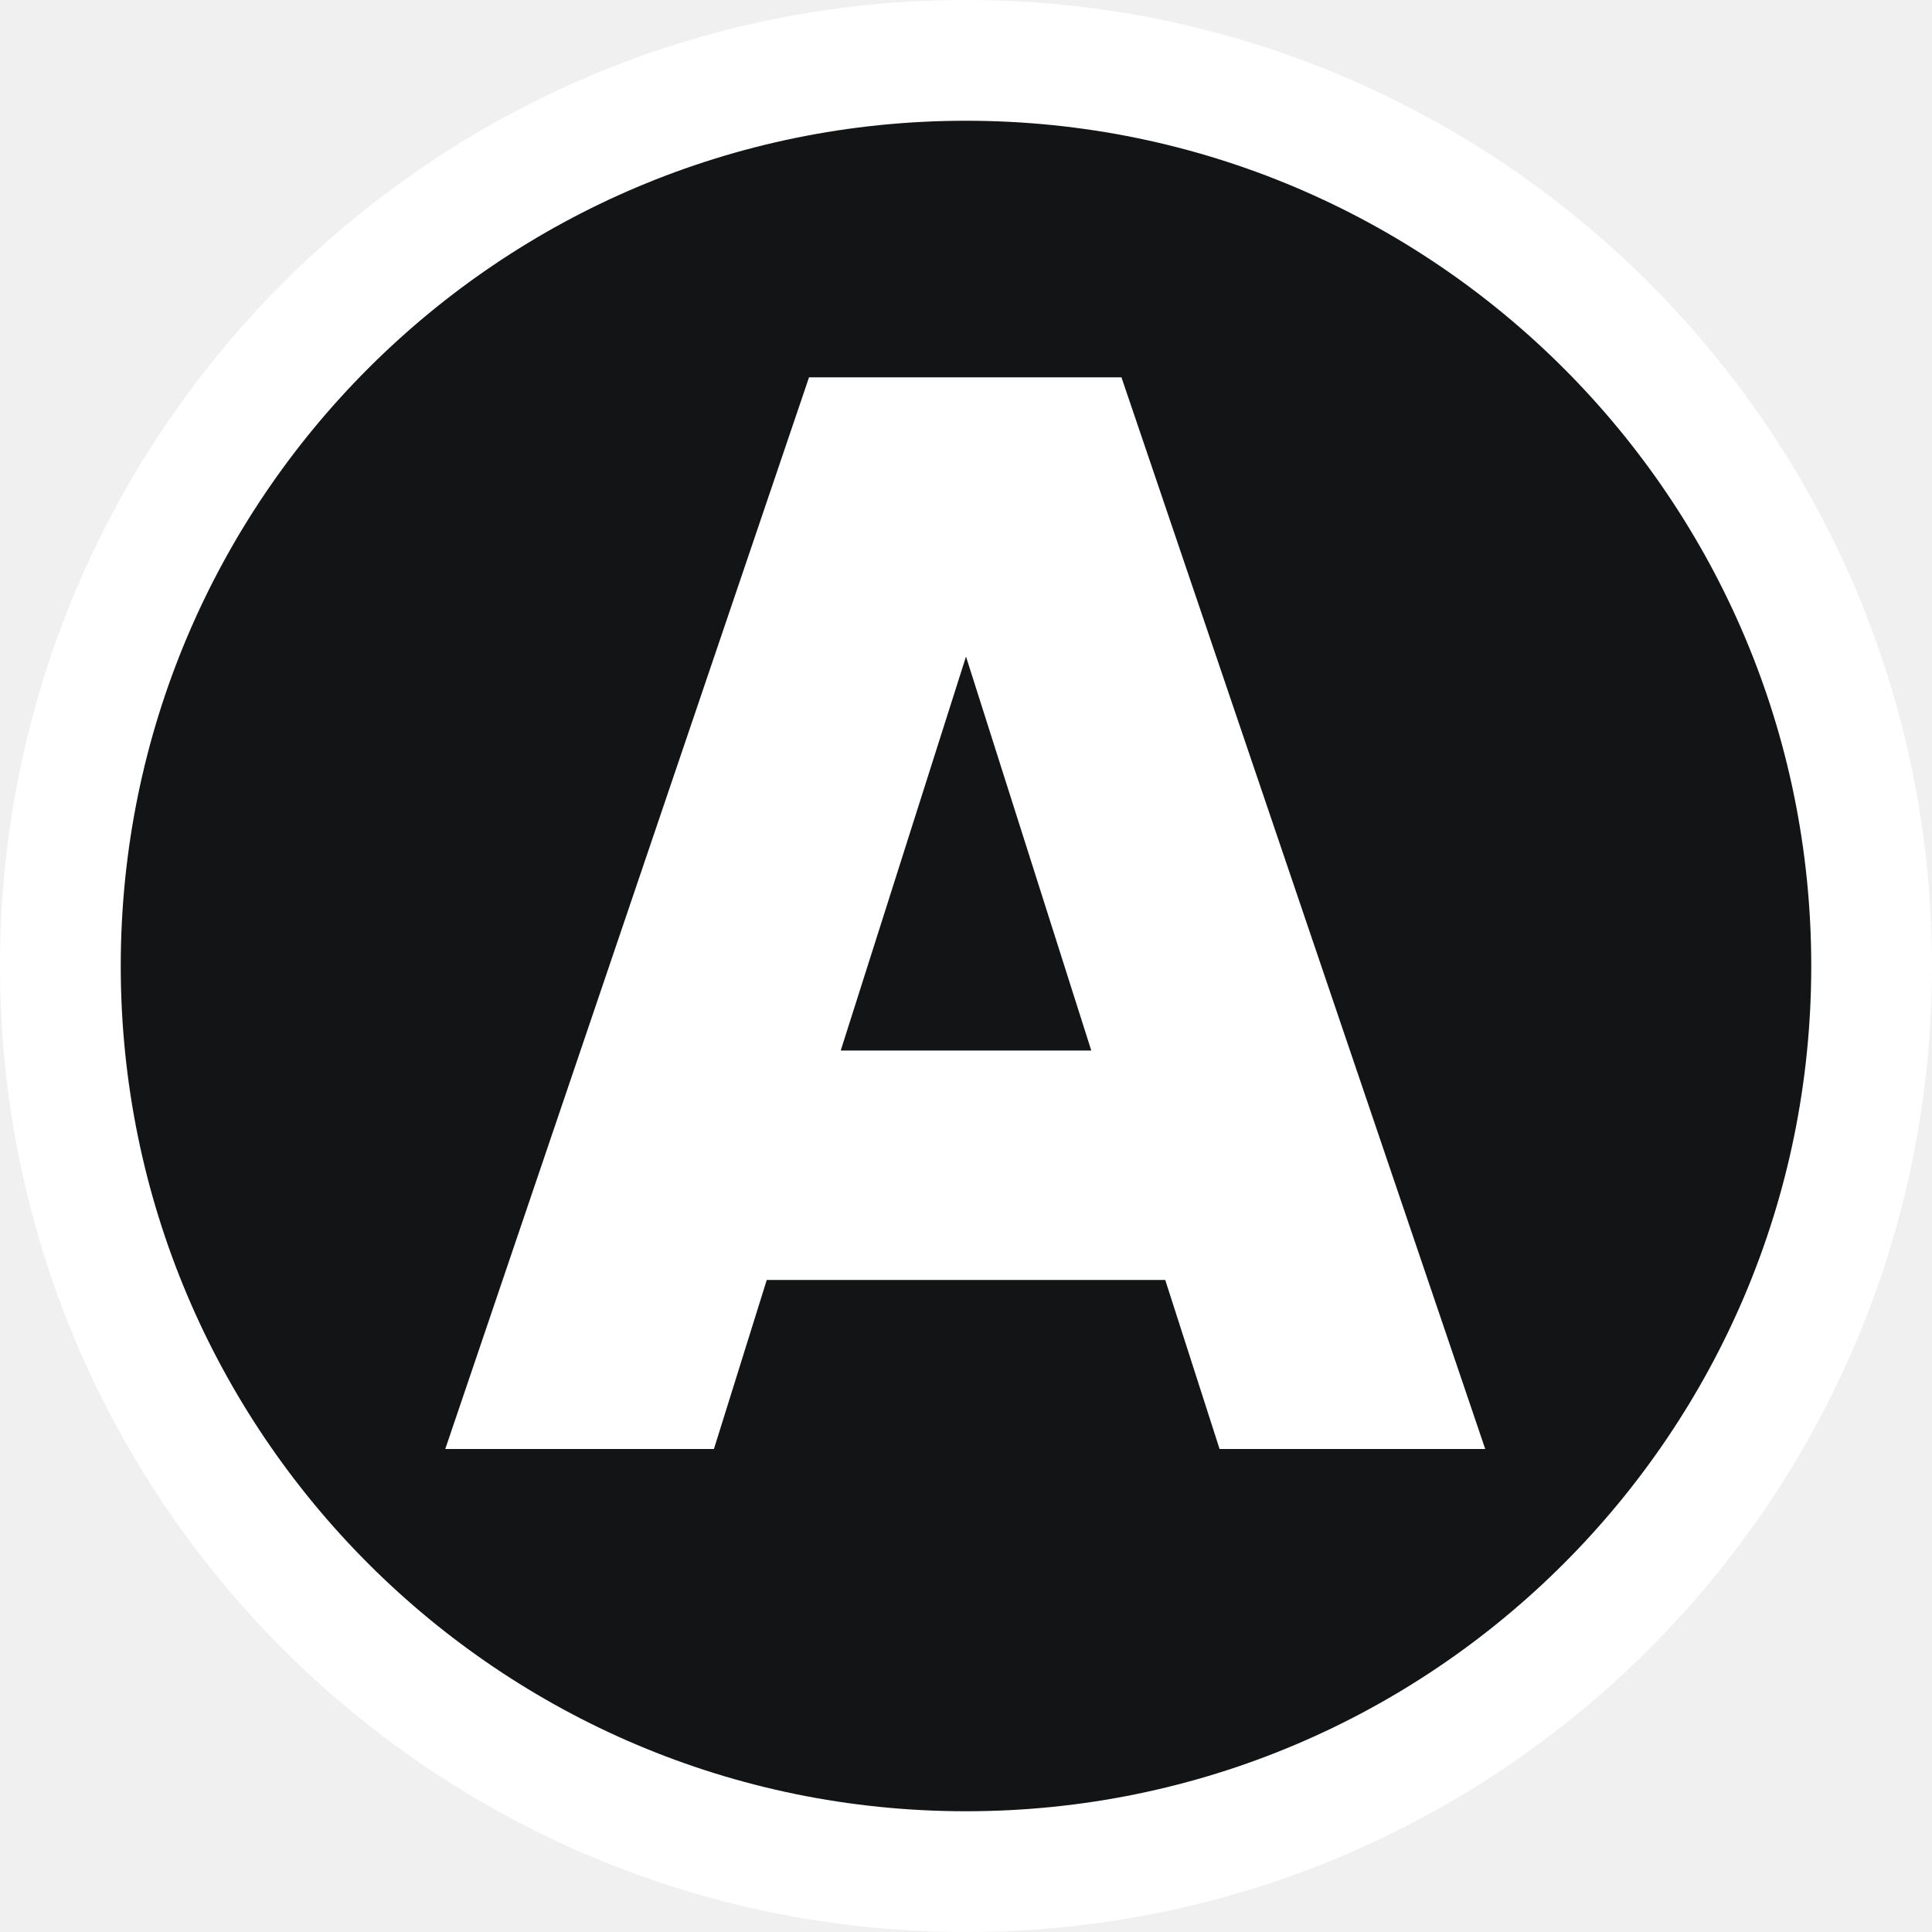
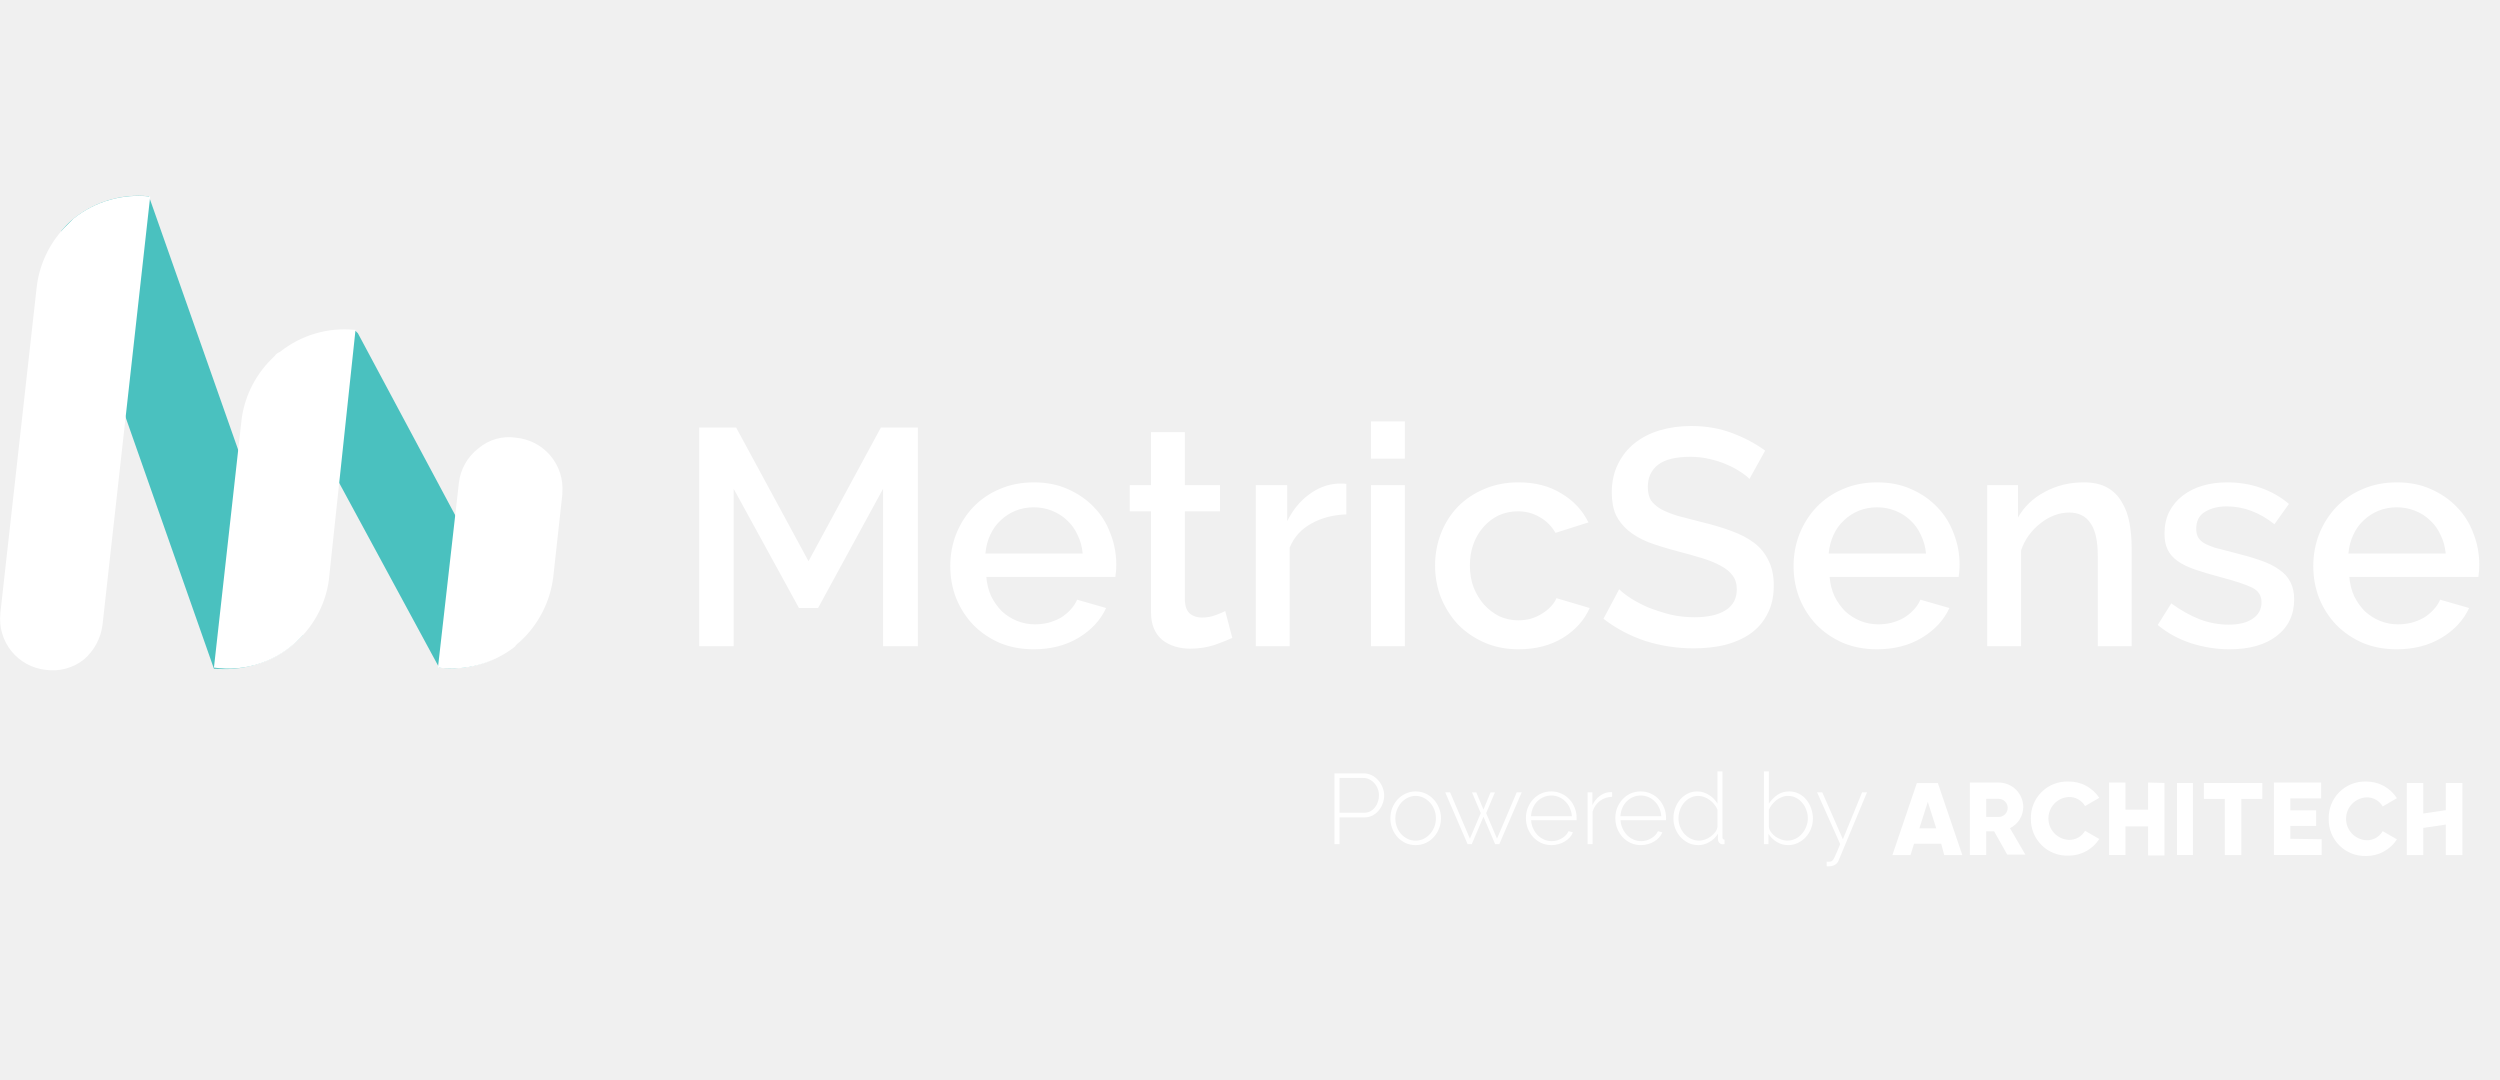
- <svg xmlns="http://www.w3.org/2000/svg" width="128px" height="128px" viewBox="0 0 128 128" version="1.1">
-   <g id="Page-1" stroke="none" stroke-width="1" fill="none" fill-rule="evenodd">
-     <circle id="Oval" stroke="#FFFFFF" stroke-width="8" fill="#131415" cx="64" cy="64" r="60" />
-     <path d="M77.2,84.8 L50.8,84.8 L47.3,96 L29.5,96 L53.6,25 L74.3,25 L98.4,96 L80.8,96 L77.2,84.8 Z M72.3,69.6 L64,43.5 L55.7,69.6 L72.3,69.6 Z" id="Shape" fill="#FFFFFF" fill-rule="nonzero" />
-   </g>
+ <svg xmlns="http://www.w3.org/2000/svg" width="176" height="76" viewBox="0 0 276 76" fill="none">
+   <path d="M23.87 52.24H23.62L13.76 24.17L6.76 3.92C7.095 3.507 7.462 3.123 7.86 2.77C9.033 1.763 10.399 1.006 11.874 0.543C13.349 0.081 14.902 -0.077 16.44 0.08L26.44 28.49L33.44 48.49C32.236 49.802 30.747 50.822 29.089 51.472C27.43 52.122 25.645 52.385 23.87 52.24Z" fill="#4AC1BF" />
+   <path d="M5.04 52.36C3.556 52.199 2.196 51.456 1.258 50.294C0.321 49.131 -0.117 47.645 0.04 46.16V46.08L4.04 10.2C4.312 7.703 5.394 5.364 7.12 3.54L8.12 2.54C9.299 1.595 10.654 0.894 12.107 0.477C13.559 0.06 15.079 -0.065 16.58 0.11L11.32 47.37C11.136 48.86 10.405 50.228 9.27 51.21C8.681 51.68 8.002 52.025 7.274 52.223C6.547 52.421 5.786 52.467 5.04 52.36Z" fill="white" />
+   <path d="M48.48 52.11L37.59 31.99L30.15 18.28L30.79 17.64C31.927 16.614 33.27 15.843 34.729 15.377C36.188 14.912 37.729 14.763 39.25 14.94L39.51 15.2L50.27 35.32L57.7 48.9L57.06 49.42C55.904 50.453 54.54 51.227 53.06 51.691C51.581 52.155 50.019 52.298 48.48 52.11Z" fill="#4AC1BF" />
+   <path d="M48.35 52.11L50.66 31.73C50.745 30.976 50.982 30.247 51.357 29.587C51.732 28.927 52.236 28.35 52.84 27.89C53.401 27.416 54.058 27.067 54.765 26.867C55.472 26.667 56.213 26.62 56.94 26.73C58.429 26.86 59.807 27.575 60.77 28.718C61.734 29.861 62.205 31.34 62.08 32.83C62.085 32.89 62.085 32.95 62.08 33.01L61.08 42.11C60.74 44.871 59.42 47.419 57.36 49.29C57.23 49.42 56.98 49.54 56.85 49.8C55.657 50.73 54.292 51.413 52.832 51.81C51.373 52.206 49.849 52.309 48.35 52.11Z" fill="white" />
+   <path d="M23.62 52.11L26.69 24.56C27.072 21.949 28.339 19.548 30.28 17.76C30.435 17.527 30.659 17.349 30.92 17.25C33.235 15.408 36.175 14.536 39.12 14.82H39.25L36.3 42.49C35.96 44.915 34.836 47.163 33.1 48.89C31.887 50.138 30.396 51.081 28.748 51.641C27.099 52.201 25.342 52.361 23.62 52.11Z" fill="white" />
+   <path d="M97.488 49.75V32.376L90.314 45.534H88.206L80.998 32.376V49.75H77.19V25.61H81.27L89.26 40.366L97.25 25.61H101.33V49.75H97.488ZM114.124 50.09C112.741 50.09 111.483 49.852 110.35 49.376C109.216 48.877 108.242 48.209 107.426 47.37C106.632 46.531 106.009 45.557 105.556 44.446C105.125 43.335 104.91 42.157 104.91 40.91C104.91 39.663 105.125 38.485 105.556 37.374C106.009 36.241 106.632 35.255 107.426 34.416C108.242 33.555 109.216 32.886 110.35 32.41C111.483 31.911 112.752 31.662 114.158 31.662C115.54 31.662 116.787 31.911 117.898 32.41C119.031 32.909 119.994 33.577 120.788 34.416C121.581 35.232 122.182 36.195 122.59 37.306C123.02 38.394 123.236 39.539 123.236 40.74C123.236 41.012 123.224 41.273 123.202 41.522C123.179 41.749 123.156 41.941 123.134 42.1H108.888C108.956 42.893 109.137 43.607 109.432 44.242C109.749 44.877 110.146 45.432 110.622 45.908C111.12 46.361 111.676 46.713 112.288 46.962C112.922 47.211 113.58 47.336 114.26 47.336C114.758 47.336 115.246 47.279 115.722 47.166C116.22 47.03 116.674 46.849 117.082 46.622C117.49 46.373 117.852 46.078 118.17 45.738C118.487 45.398 118.736 45.024 118.918 44.616L122.114 45.534C121.502 46.871 120.482 47.971 119.054 48.832C117.648 49.671 116.005 50.09 114.124 50.09ZM119.53 39.516C119.462 38.768 119.269 38.077 118.952 37.442C118.657 36.807 118.272 36.275 117.796 35.844C117.32 35.391 116.764 35.039 116.13 34.79C115.495 34.541 114.826 34.416 114.124 34.416C113.421 34.416 112.752 34.541 112.118 34.79C111.506 35.039 110.962 35.391 110.486 35.844C110.01 36.275 109.624 36.807 109.33 37.442C109.035 38.077 108.854 38.768 108.786 39.516H119.53ZM136.047 48.832C135.571 49.059 134.914 49.319 134.075 49.614C133.237 49.886 132.341 50.022 131.389 50.022C130.8 50.022 130.245 49.943 129.723 49.784C129.202 49.625 128.737 49.387 128.329 49.07C127.944 48.753 127.638 48.345 127.411 47.846C127.185 47.325 127.071 46.701 127.071 45.976V34.858H124.725V31.968H127.071V26.12H130.811V31.968H134.687V34.858H130.811V44.786C130.857 45.421 131.049 45.885 131.389 46.18C131.752 46.452 132.194 46.588 132.715 46.588C133.237 46.588 133.735 46.497 134.211 46.316C134.687 46.135 135.039 45.987 135.265 45.874L136.047 48.832ZM148.634 35.198C147.183 35.243 145.891 35.583 144.758 36.218C143.647 36.83 142.854 37.714 142.378 38.87V49.75H138.638V31.968H142.106V35.946C142.718 34.722 143.511 33.747 144.486 33.022C145.483 32.274 146.548 31.866 147.682 31.798C147.908 31.798 148.09 31.798 148.226 31.798C148.384 31.798 148.52 31.809 148.634 31.832V35.198ZM151.355 49.75V31.968H155.095V49.75H151.355ZM151.355 29.044V24.93H155.095V29.044H151.355ZM158.433 40.842C158.433 39.595 158.648 38.417 159.079 37.306C159.51 36.195 160.122 35.221 160.915 34.382C161.731 33.543 162.706 32.886 163.839 32.41C164.972 31.911 166.242 31.662 167.647 31.662C169.483 31.662 171.058 32.07 172.373 32.886C173.71 33.679 174.708 34.745 175.365 36.082L171.727 37.238C171.296 36.49 170.718 35.912 169.993 35.504C169.268 35.073 168.463 34.858 167.579 34.858C166.831 34.858 166.128 35.005 165.471 35.3C164.836 35.595 164.281 36.014 163.805 36.558C163.329 37.079 162.955 37.703 162.683 38.428C162.411 39.153 162.275 39.958 162.275 40.842C162.275 41.703 162.411 42.508 162.683 43.256C162.978 43.981 163.363 44.616 163.839 45.16C164.338 45.704 164.904 46.135 165.539 46.452C166.196 46.747 166.888 46.894 167.613 46.894C168.066 46.894 168.52 46.837 168.973 46.724C169.426 46.588 169.834 46.407 170.197 46.18C170.582 45.953 170.911 45.693 171.183 45.398C171.478 45.103 171.693 44.786 171.829 44.446L175.501 45.534C174.912 46.871 173.926 47.971 172.543 48.832C171.16 49.671 169.528 50.09 167.647 50.09C166.264 50.09 165.006 49.841 163.873 49.342C162.74 48.843 161.765 48.175 160.949 47.336C160.156 46.475 159.532 45.489 159.079 44.378C158.648 43.267 158.433 42.089 158.433 40.842ZM193.138 31.288C192.911 31.039 192.583 30.778 192.152 30.506C191.721 30.211 191.211 29.939 190.622 29.69C190.055 29.441 189.421 29.237 188.718 29.078C188.038 28.919 187.335 28.84 186.61 28.84C185.001 28.84 183.811 29.135 183.04 29.724C182.292 30.313 181.918 31.129 181.918 32.172C181.918 32.761 182.031 33.249 182.258 33.634C182.507 33.997 182.881 34.325 183.38 34.62C183.879 34.892 184.502 35.141 185.25 35.368C185.998 35.572 186.871 35.799 187.868 36.048C189.092 36.343 190.191 36.671 191.166 37.034C192.163 37.397 193.002 37.839 193.682 38.36C194.362 38.881 194.883 39.527 195.246 40.298C195.631 41.046 195.824 41.964 195.824 43.052C195.824 44.276 195.586 45.33 195.11 46.214C194.657 47.098 194.022 47.823 193.206 48.39C192.413 48.934 191.483 49.342 190.418 49.614C189.353 49.863 188.208 49.988 186.984 49.988C185.148 49.988 183.369 49.716 181.646 49.172C179.946 48.605 178.405 47.789 177.022 46.724L178.756 43.46C179.051 43.755 179.47 44.083 180.014 44.446C180.581 44.809 181.227 45.149 181.952 45.466C182.7 45.761 183.505 46.021 184.366 46.248C185.227 46.452 186.123 46.554 187.052 46.554C188.548 46.554 189.704 46.293 190.52 45.772C191.336 45.251 191.744 44.48 191.744 43.46C191.744 42.848 191.585 42.338 191.268 41.93C190.973 41.522 190.543 41.171 189.976 40.876C189.409 40.559 188.718 40.275 187.902 40.026C187.086 39.777 186.157 39.516 185.114 39.244C183.913 38.927 182.859 38.598 181.952 38.258C181.068 37.895 180.331 37.465 179.742 36.966C179.153 36.467 178.699 35.889 178.382 35.232C178.087 34.552 177.94 33.736 177.94 32.784C177.94 31.605 178.167 30.563 178.62 29.656C179.073 28.727 179.685 27.956 180.456 27.344C181.249 26.709 182.179 26.233 183.244 25.916C184.309 25.599 185.465 25.44 186.712 25.44C188.344 25.44 189.851 25.701 191.234 26.222C192.617 26.743 193.829 27.389 194.872 28.16L193.138 31.288ZM207.225 50.09C205.842 50.09 204.584 49.852 203.451 49.376C202.318 48.877 201.343 48.209 200.527 47.37C199.734 46.531 199.11 45.557 198.657 44.446C198.226 43.335 198.011 42.157 198.011 40.91C198.011 39.663 198.226 38.485 198.657 37.374C199.11 36.241 199.734 35.255 200.527 34.416C201.343 33.555 202.318 32.886 203.451 32.41C204.584 31.911 205.854 31.662 207.259 31.662C208.642 31.662 209.888 31.911 210.999 32.41C212.132 32.909 213.096 33.577 213.889 34.416C214.682 35.232 215.283 36.195 215.691 37.306C216.122 38.394 216.337 39.539 216.337 40.74C216.337 41.012 216.326 41.273 216.303 41.522C216.28 41.749 216.258 41.941 216.235 42.1H201.989C202.057 42.893 202.238 43.607 202.533 44.242C202.85 44.877 203.247 45.432 203.723 45.908C204.222 46.361 204.777 46.713 205.389 46.962C206.024 47.211 206.681 47.336 207.361 47.336C207.86 47.336 208.347 47.279 208.823 47.166C209.322 47.03 209.775 46.849 210.183 46.622C210.591 46.373 210.954 46.078 211.271 45.738C211.588 45.398 211.838 45.024 212.019 44.616L215.215 45.534C214.603 46.871 213.583 47.971 212.155 48.832C210.75 49.671 209.106 50.09 207.225 50.09ZM212.631 39.516C212.563 38.768 212.37 38.077 212.053 37.442C211.758 36.807 211.373 36.275 210.897 35.844C210.421 35.391 209.866 35.039 209.231 34.79C208.596 34.541 207.928 34.416 207.225 34.416C206.522 34.416 205.854 34.541 205.219 34.79C204.607 35.039 204.063 35.391 203.587 35.844C203.111 36.275 202.726 36.807 202.431 37.442C202.136 38.077 201.955 38.768 201.887 39.516H212.631ZM235.334 49.75H231.594V39.788C231.594 38.111 231.322 36.898 230.778 36.15C230.256 35.379 229.474 34.994 228.432 34.994C227.888 34.994 227.344 35.096 226.8 35.3C226.256 35.504 225.746 35.799 225.27 36.184C224.794 36.547 224.363 36.989 223.978 37.51C223.615 38.009 223.332 38.564 223.128 39.176V49.75H219.388V31.968H222.788V35.538C223.468 34.337 224.454 33.396 225.746 32.716C227.038 32.013 228.466 31.662 230.03 31.662C231.095 31.662 231.968 31.855 232.648 32.24C233.328 32.625 233.86 33.158 234.246 33.838C234.654 34.495 234.937 35.266 235.096 36.15C235.254 37.011 235.334 37.929 235.334 38.904V49.75ZM246.135 50.09C244.707 50.09 243.279 49.863 241.851 49.41C240.446 48.934 239.233 48.265 238.213 47.404L239.709 45.024C240.774 45.795 241.828 46.384 242.871 46.792C243.914 47.177 244.979 47.37 246.067 47.37C247.178 47.37 248.05 47.155 248.685 46.724C249.342 46.293 249.671 45.681 249.671 44.888C249.671 44.14 249.308 43.596 248.583 43.256C247.858 42.916 246.724 42.542 245.183 42.134C244.072 41.839 243.12 41.556 242.327 41.284C241.534 41.012 240.888 40.695 240.389 40.332C239.89 39.969 239.528 39.55 239.301 39.074C239.074 38.598 238.961 38.02 238.961 37.34C238.961 36.433 239.131 35.629 239.471 34.926C239.834 34.223 240.321 33.634 240.933 33.158C241.568 32.659 242.304 32.285 243.143 32.036C243.982 31.787 244.888 31.662 245.863 31.662C247.2 31.662 248.447 31.866 249.603 32.274C250.759 32.682 251.79 33.271 252.697 34.042L251.099 36.286C249.444 34.971 247.688 34.314 245.829 34.314C244.877 34.314 244.072 34.518 243.415 34.926C242.78 35.311 242.463 35.935 242.463 36.796C242.463 37.159 242.531 37.465 242.667 37.714C242.803 37.963 243.018 38.179 243.313 38.36C243.63 38.541 244.027 38.711 244.503 38.87C245.002 39.006 245.614 39.165 246.339 39.346C247.54 39.641 248.572 39.935 249.433 40.23C250.317 40.525 251.042 40.876 251.609 41.284C252.176 41.669 252.595 42.134 252.867 42.678C253.139 43.199 253.275 43.834 253.275 44.582C253.275 46.282 252.629 47.631 251.337 48.628C250.068 49.603 248.334 50.09 246.135 50.09ZM264.6 50.09C263.217 50.09 261.959 49.852 260.826 49.376C259.693 48.877 258.718 48.209 257.902 47.37C257.109 46.531 256.485 45.557 256.032 44.446C255.601 43.335 255.386 42.157 255.386 40.91C255.386 39.663 255.601 38.485 256.032 37.374C256.485 36.241 257.109 35.255 257.902 34.416C258.718 33.555 259.693 32.886 260.826 32.41C261.959 31.911 263.229 31.662 264.634 31.662C266.017 31.662 267.263 31.911 268.374 32.41C269.507 32.909 270.471 33.577 271.264 34.416C272.057 35.232 272.658 36.195 273.066 37.306C273.497 38.394 273.712 39.539 273.712 40.74C273.712 41.012 273.701 41.273 273.678 41.522C273.655 41.749 273.633 41.941 273.61 42.1H259.364C259.432 42.893 259.613 43.607 259.908 44.242C260.225 44.877 260.622 45.432 261.098 45.908C261.597 46.361 262.152 46.713 262.764 46.962C263.399 47.211 264.056 47.336 264.736 47.336C265.235 47.336 265.722 47.279 266.198 47.166C266.697 47.03 267.15 46.849 267.558 46.622C267.966 46.373 268.329 46.078 268.646 45.738C268.963 45.398 269.213 45.024 269.394 44.616L272.59 45.534C271.978 46.871 270.958 47.971 269.53 48.832C268.125 49.671 266.481 50.09 264.6 50.09ZM270.006 39.516C269.938 38.768 269.745 38.077 269.428 37.442C269.133 36.807 268.748 36.275 268.272 35.844C267.796 35.391 267.241 35.039 266.606 34.79C265.971 34.541 265.303 34.416 264.6 34.416C263.897 34.416 263.229 34.541 262.594 34.79C261.982 35.039 261.438 35.391 260.962 35.844C260.486 36.275 260.101 36.807 259.806 37.442C259.511 38.077 259.33 38.768 259.262 39.516H270.006Z" fill="white" />
+   <path d="M147.323 71.6V63.79H150.535C150.865 63.79 151.169 63.86 151.448 63.999C151.727 64.138 151.965 64.325 152.163 64.56C152.368 64.787 152.526 65.048 152.636 65.341C152.753 65.627 152.812 65.917 152.812 66.21C152.812 66.525 152.757 66.83 152.647 67.123C152.544 67.416 152.394 67.677 152.196 67.904C152.005 68.131 151.774 68.315 151.503 68.454C151.232 68.586 150.931 68.652 150.601 68.652H147.884V71.6H147.323ZM147.884 68.135H150.579C150.836 68.135 151.067 68.084 151.272 67.981C151.477 67.871 151.65 67.728 151.789 67.552C151.936 67.369 152.046 67.163 152.119 66.936C152.2 66.701 152.24 66.459 152.24 66.21C152.24 65.953 152.192 65.711 152.097 65.484C152.009 65.249 151.884 65.044 151.723 64.868C151.569 64.692 151.386 64.553 151.173 64.45C150.968 64.347 150.748 64.296 150.513 64.296H147.884V68.135ZM156.291 71.71C155.888 71.71 155.514 71.633 155.169 71.479C154.832 71.318 154.539 71.101 154.289 70.83C154.04 70.559 153.846 70.243 153.706 69.884C153.567 69.525 153.497 69.147 153.497 68.751C153.497 68.348 153.567 67.966 153.706 67.607C153.853 67.248 154.051 66.932 154.3 66.661C154.55 66.39 154.843 66.177 155.18 66.023C155.525 65.862 155.895 65.781 156.291 65.781C156.687 65.781 157.054 65.862 157.391 66.023C157.729 66.177 158.022 66.39 158.271 66.661C158.528 66.932 158.726 67.248 158.865 67.607C159.012 67.966 159.085 68.348 159.085 68.751C159.085 69.147 159.012 69.525 158.865 69.884C158.726 70.243 158.532 70.559 158.282 70.83C158.033 71.101 157.736 71.318 157.391 71.479C157.054 71.633 156.687 71.71 156.291 71.71ZM154.047 68.773C154.047 69.11 154.106 69.429 154.223 69.73C154.341 70.023 154.498 70.28 154.696 70.5C154.902 70.72 155.14 70.896 155.411 71.028C155.683 71.153 155.972 71.215 156.28 71.215C156.588 71.215 156.878 71.153 157.149 71.028C157.421 70.896 157.659 70.716 157.864 70.489C158.07 70.262 158.231 70.001 158.348 69.708C158.466 69.407 158.524 69.085 158.524 68.74C158.524 68.403 158.466 68.087 158.348 67.794C158.231 67.493 158.07 67.233 157.864 67.013C157.659 66.786 157.421 66.606 157.149 66.474C156.885 66.342 156.599 66.276 156.291 66.276C155.983 66.276 155.694 66.342 155.422 66.474C155.151 66.606 154.913 66.786 154.707 67.013C154.509 67.24 154.348 67.508 154.223 67.816C154.106 68.117 154.047 68.436 154.047 68.773ZM167.448 65.88H167.998L165.523 71.6H165.061L163.774 68.575L162.487 71.6H162.025L159.55 65.88H160.089L162.278 70.995L163.477 68.179L162.509 65.891H162.982L163.774 67.783L164.555 65.891H165.039L164.071 68.179L165.27 70.995L167.448 65.88ZM171.288 71.71C170.885 71.71 170.511 71.633 170.166 71.479C169.822 71.318 169.521 71.101 169.264 70.83C169.015 70.551 168.817 70.232 168.67 69.873C168.531 69.514 168.461 69.129 168.461 68.718C168.461 68.315 168.531 67.937 168.67 67.585C168.817 67.226 169.015 66.914 169.264 66.65C169.514 66.379 169.807 66.166 170.144 66.012C170.489 65.858 170.859 65.781 171.255 65.781C171.659 65.781 172.033 65.862 172.377 66.023C172.722 66.177 173.019 66.39 173.268 66.661C173.518 66.925 173.712 67.237 173.851 67.596C173.991 67.948 174.06 68.322 174.06 68.718C174.06 68.755 174.06 68.802 174.06 68.861C174.06 68.912 174.057 68.945 174.049 68.96H169.033C169.055 69.29 169.132 69.598 169.264 69.884C169.396 70.163 169.561 70.405 169.759 70.61C169.965 70.815 170.199 70.977 170.463 71.094C170.727 71.211 171.01 71.27 171.31 71.27C171.508 71.27 171.703 71.244 171.893 71.193C172.084 71.134 172.26 71.057 172.421 70.962C172.59 70.867 172.737 70.753 172.861 70.621C172.993 70.482 173.096 70.331 173.169 70.17L173.653 70.302C173.573 70.507 173.452 70.698 173.29 70.874C173.136 71.043 172.953 71.189 172.74 71.314C172.535 71.439 172.308 71.534 172.058 71.6C171.809 71.673 171.552 71.71 171.288 71.71ZM173.532 68.52C173.51 68.183 173.433 67.875 173.301 67.596C173.177 67.317 173.012 67.079 172.806 66.881C172.608 66.676 172.377 66.518 172.113 66.408C171.849 66.291 171.567 66.232 171.266 66.232C170.966 66.232 170.683 66.291 170.419 66.408C170.155 66.518 169.921 66.676 169.715 66.881C169.517 67.079 169.356 67.321 169.231 67.607C169.114 67.886 169.044 68.19 169.022 68.52H173.532ZM177.976 66.375C177.463 66.39 177.012 66.544 176.623 66.837C176.242 67.123 175.974 67.519 175.82 68.025V71.6H175.27V65.88H175.798V67.288C175.996 66.885 176.257 66.558 176.579 66.309C176.909 66.052 177.261 65.906 177.635 65.869C177.709 65.862 177.775 65.858 177.833 65.858C177.892 65.858 177.94 65.858 177.976 65.858V66.375ZM181.16 71.71C180.757 71.71 180.383 71.633 180.038 71.479C179.694 71.318 179.393 71.101 179.136 70.83C178.887 70.551 178.689 70.232 178.542 69.873C178.403 69.514 178.333 69.129 178.333 68.718C178.333 68.315 178.403 67.937 178.542 67.585C178.689 67.226 178.887 66.914 179.136 66.65C179.386 66.379 179.679 66.166 180.016 66.012C180.361 65.858 180.731 65.781 181.127 65.781C181.531 65.781 181.905 65.862 182.249 66.023C182.594 66.177 182.891 66.39 183.14 66.661C183.39 66.925 183.584 67.237 183.723 67.596C183.863 67.948 183.932 68.322 183.932 68.718C183.932 68.755 183.932 68.802 183.932 68.861C183.932 68.912 183.929 68.945 183.921 68.96H178.905C178.927 69.29 179.004 69.598 179.136 69.884C179.268 70.163 179.433 70.405 179.631 70.61C179.837 70.815 180.071 70.977 180.335 71.094C180.599 71.211 180.882 71.27 181.182 71.27C181.38 71.27 181.575 71.244 181.765 71.193C181.956 71.134 182.132 71.057 182.293 70.962C182.462 70.867 182.609 70.753 182.733 70.621C182.865 70.482 182.968 70.331 183.041 70.17L183.525 70.302C183.445 70.507 183.324 70.698 183.162 70.874C183.008 71.043 182.825 71.189 182.612 71.314C182.407 71.439 182.18 71.534 181.93 71.6C181.681 71.673 181.424 71.71 181.16 71.71ZM183.404 68.52C183.382 68.183 183.305 67.875 183.173 67.596C183.049 67.317 182.884 67.079 182.678 66.881C182.48 66.676 182.249 66.518 181.985 66.408C181.721 66.291 181.439 66.232 181.138 66.232C180.838 66.232 180.555 66.291 180.291 66.408C180.027 66.518 179.793 66.676 179.587 66.881C179.389 67.079 179.228 67.321 179.103 67.607C178.986 67.886 178.916 68.19 178.894 68.52H183.404ZM187.496 71.71C187.1 71.71 186.734 71.629 186.396 71.468C186.059 71.299 185.766 71.079 185.516 70.808C185.274 70.529 185.084 70.214 184.944 69.862C184.812 69.503 184.746 69.132 184.746 68.751C184.746 68.355 184.812 67.977 184.944 67.618C185.076 67.259 185.26 66.943 185.494 66.672C185.729 66.401 186.004 66.184 186.319 66.023C186.642 65.862 186.994 65.781 187.375 65.781C187.625 65.781 187.859 65.818 188.079 65.891C188.299 65.964 188.505 66.063 188.695 66.188C188.886 66.305 189.058 66.445 189.212 66.606C189.366 66.767 189.498 66.94 189.608 67.123V63.57H190.158V70.83C190.158 71.013 190.235 71.105 190.389 71.105V71.6C190.345 71.607 190.309 71.611 190.279 71.611C190.25 71.618 190.221 71.622 190.191 71.622C190.045 71.622 189.92 71.567 189.817 71.457C189.715 71.34 189.663 71.219 189.663 71.094V70.456C189.429 70.837 189.113 71.142 188.717 71.369C188.329 71.596 187.922 71.71 187.496 71.71ZM187.595 71.215C187.793 71.215 188.006 71.175 188.233 71.094C188.461 71.013 188.67 70.903 188.86 70.764C189.058 70.617 189.227 70.452 189.366 70.269C189.506 70.086 189.586 69.888 189.608 69.675V67.794C189.528 67.589 189.41 67.394 189.256 67.211C189.11 67.02 188.941 66.859 188.75 66.727C188.56 66.588 188.354 66.478 188.134 66.397C187.914 66.316 187.702 66.276 187.496 66.276C187.166 66.276 186.866 66.349 186.594 66.496C186.323 66.635 186.092 66.822 185.901 67.057C185.711 67.284 185.564 67.548 185.461 67.849C185.359 68.142 185.307 68.447 185.307 68.762C185.307 69.092 185.366 69.404 185.483 69.697C185.601 69.99 185.762 70.251 185.967 70.478C186.18 70.705 186.422 70.885 186.693 71.017C186.972 71.149 187.273 71.215 187.595 71.215ZM197.408 71.71C196.961 71.71 196.543 71.593 196.154 71.358C195.765 71.123 195.461 70.823 195.241 70.456V71.6H194.735V63.57H195.285V67.123C195.556 66.727 195.875 66.404 196.242 66.155C196.616 65.906 197.045 65.781 197.529 65.781C197.932 65.781 198.295 65.869 198.618 66.045C198.948 66.214 199.223 66.441 199.443 66.727C199.67 67.006 199.843 67.325 199.96 67.684C200.085 68.036 200.147 68.395 200.147 68.762C200.147 69.158 200.077 69.536 199.938 69.895C199.799 70.247 199.604 70.559 199.355 70.83C199.113 71.094 198.823 71.307 198.486 71.468C198.156 71.629 197.797 71.71 197.408 71.71ZM197.298 71.215C197.635 71.215 197.943 71.145 198.222 71.006C198.501 70.867 198.739 70.683 198.937 70.456C199.142 70.221 199.3 69.957 199.41 69.664C199.527 69.371 199.586 69.07 199.586 68.762C199.586 68.439 199.531 68.131 199.421 67.838C199.318 67.537 199.168 67.273 198.97 67.046C198.779 66.811 198.548 66.624 198.277 66.485C198.013 66.346 197.72 66.276 197.397 66.276C197.155 66.276 196.928 66.32 196.715 66.408C196.502 66.489 196.304 66.599 196.121 66.738C195.945 66.877 195.784 67.039 195.637 67.222C195.498 67.405 195.38 67.596 195.285 67.794V69.686C195.307 69.899 195.388 70.1 195.527 70.291C195.666 70.474 195.831 70.636 196.022 70.775C196.22 70.907 196.433 71.013 196.66 71.094C196.887 71.175 197.1 71.215 197.298 71.215ZM201.662 73.536C201.699 73.543 201.754 73.547 201.827 73.547C201.9 73.547 201.966 73.543 202.025 73.536C202.091 73.529 202.153 73.51 202.212 73.481C202.256 73.459 202.296 73.426 202.333 73.382C202.37 73.345 202.421 73.265 202.487 73.14C202.553 73.015 202.637 72.832 202.74 72.59C202.843 72.348 202.982 72.018 203.158 71.6L200.606 65.88H201.178L203.455 71.061L205.578 65.88H206.117L202.982 73.404C202.901 73.609 202.769 73.767 202.586 73.877C202.41 73.994 202.168 74.053 201.86 74.053C201.831 74.053 201.798 74.053 201.761 74.053C201.732 74.053 201.699 74.049 201.662 74.042V73.536Z" fill="white" />
+   <path d="M214.31 71.56H211.31L210.92 72.81H208.92L211.62 64.86H213.94L216.64 72.81H214.64L214.31 71.56ZM213.76 69.86L212.83 66.93L211.9 69.86H213.76Z" fill="white" />
+   <path d="M220.15 70.19H219.28V72.8H217.47V64.8H220.65C221.008 64.8 221.363 64.871 221.693 65.008C222.024 65.145 222.324 65.347 222.577 65.6C222.83 65.854 223.03 66.155 223.166 66.486C223.302 66.817 223.371 67.172 223.37 67.53C223.361 68.013 223.219 68.484 222.959 68.891C222.7 69.299 222.334 69.627 221.9 69.84L223.6 72.76H221.6L220.15 70.19ZM219.28 68.6H220.65C220.915 68.6 221.17 68.495 221.357 68.307C221.545 68.12 221.65 67.865 221.65 67.6C221.65 67.335 221.545 67.08 221.357 66.893C221.17 66.705 220.915 66.6 220.65 66.6H219.28V68.6Z" fill="white" />
+   <path d="M224.21 68.83C224.19 68.281 224.284 67.734 224.485 67.223C224.686 66.712 224.991 66.247 225.379 65.859C225.767 65.471 226.232 65.166 226.743 64.965C227.254 64.764 227.801 64.67 228.35 64.69C229.024 64.678 229.69 64.837 230.286 65.152C230.882 65.467 231.389 65.927 231.76 66.49L230.19 67.4C230.006 67.081 229.739 66.819 229.416 66.643C229.093 66.466 228.727 66.382 228.36 66.4C227.759 66.439 227.196 66.705 226.784 67.144C226.373 67.584 226.144 68.163 226.144 68.765C226.144 69.367 226.373 69.946 226.784 70.385C227.196 70.825 227.759 71.091 228.36 71.13C228.727 71.148 229.093 71.064 229.416 70.887C229.739 70.711 230.006 70.449 230.19 70.13L231.76 71.03C231.395 71.599 230.892 72.066 230.297 72.388C229.702 72.71 229.036 72.876 228.36 72.87C227.819 72.89 227.279 72.801 226.774 72.606C226.268 72.412 225.808 72.117 225.42 71.739C225.032 71.361 224.724 70.909 224.516 70.409C224.308 69.909 224.204 69.371 224.21 68.83Z" fill="white" />
+   <path d="M238.96 64.85V72.85H237.15V69.64H234.65V72.8H232.84V64.8H234.65V67.8H237.15V64.8L238.96 64.85Z" fill="white" />
+   <path d="M249.76 66.61H247.44V72.81H245.62V66.61H243.31V64.85H249.76V66.61Z" fill="white" />
+   <path d="M256.31 71.06V72.8H251.04V64.8H256.25V66.55H252.85V67.87H255.7V69.59H252.85V71.01L256.31 71.06Z" fill="white" />
+   <path d="M257.09 68.83C257.07 68.282 257.164 67.736 257.364 67.225C257.565 66.715 257.868 66.251 258.256 65.863C258.643 65.475 259.106 65.17 259.616 64.968C260.126 64.767 260.672 64.672 261.22 64.69C261.896 64.684 262.562 64.85 263.157 65.172C263.752 65.494 264.255 65.961 264.62 66.53L263.05 67.44C262.866 67.121 262.599 66.859 262.276 66.683C261.953 66.506 261.587 66.422 261.22 66.44C260.619 66.479 260.056 66.745 259.644 67.184C259.233 67.624 259.004 68.203 259.004 68.805C259.004 69.407 259.233 69.986 259.644 70.425C260.056 70.865 260.619 71.131 261.22 71.17C261.587 71.188 261.953 71.104 262.276 70.927C262.599 70.751 262.866 70.489 263.05 70.17L264.62 71.07C264.255 71.639 263.752 72.106 263.157 72.428C262.562 72.75 261.896 72.916 261.22 72.91C260.677 72.928 260.136 72.835 259.63 72.637C259.125 72.439 258.664 72.139 258.278 71.758C257.892 71.376 257.587 70.919 257.383 70.416C257.178 69.913 257.079 69.373 257.09 68.83Z" fill="white" />
+   <path d="M242.1 64.85H240.34V72.8H242.1V64.85Z" fill="white" />
+   <path d="M267.53 64.85V68.22L270.02 67.85V64.85H271.85V72.81H270.02V69.44L267.53 69.81V72.81H265.71V64.85H267.53Z" fill="white" />
</svg>
